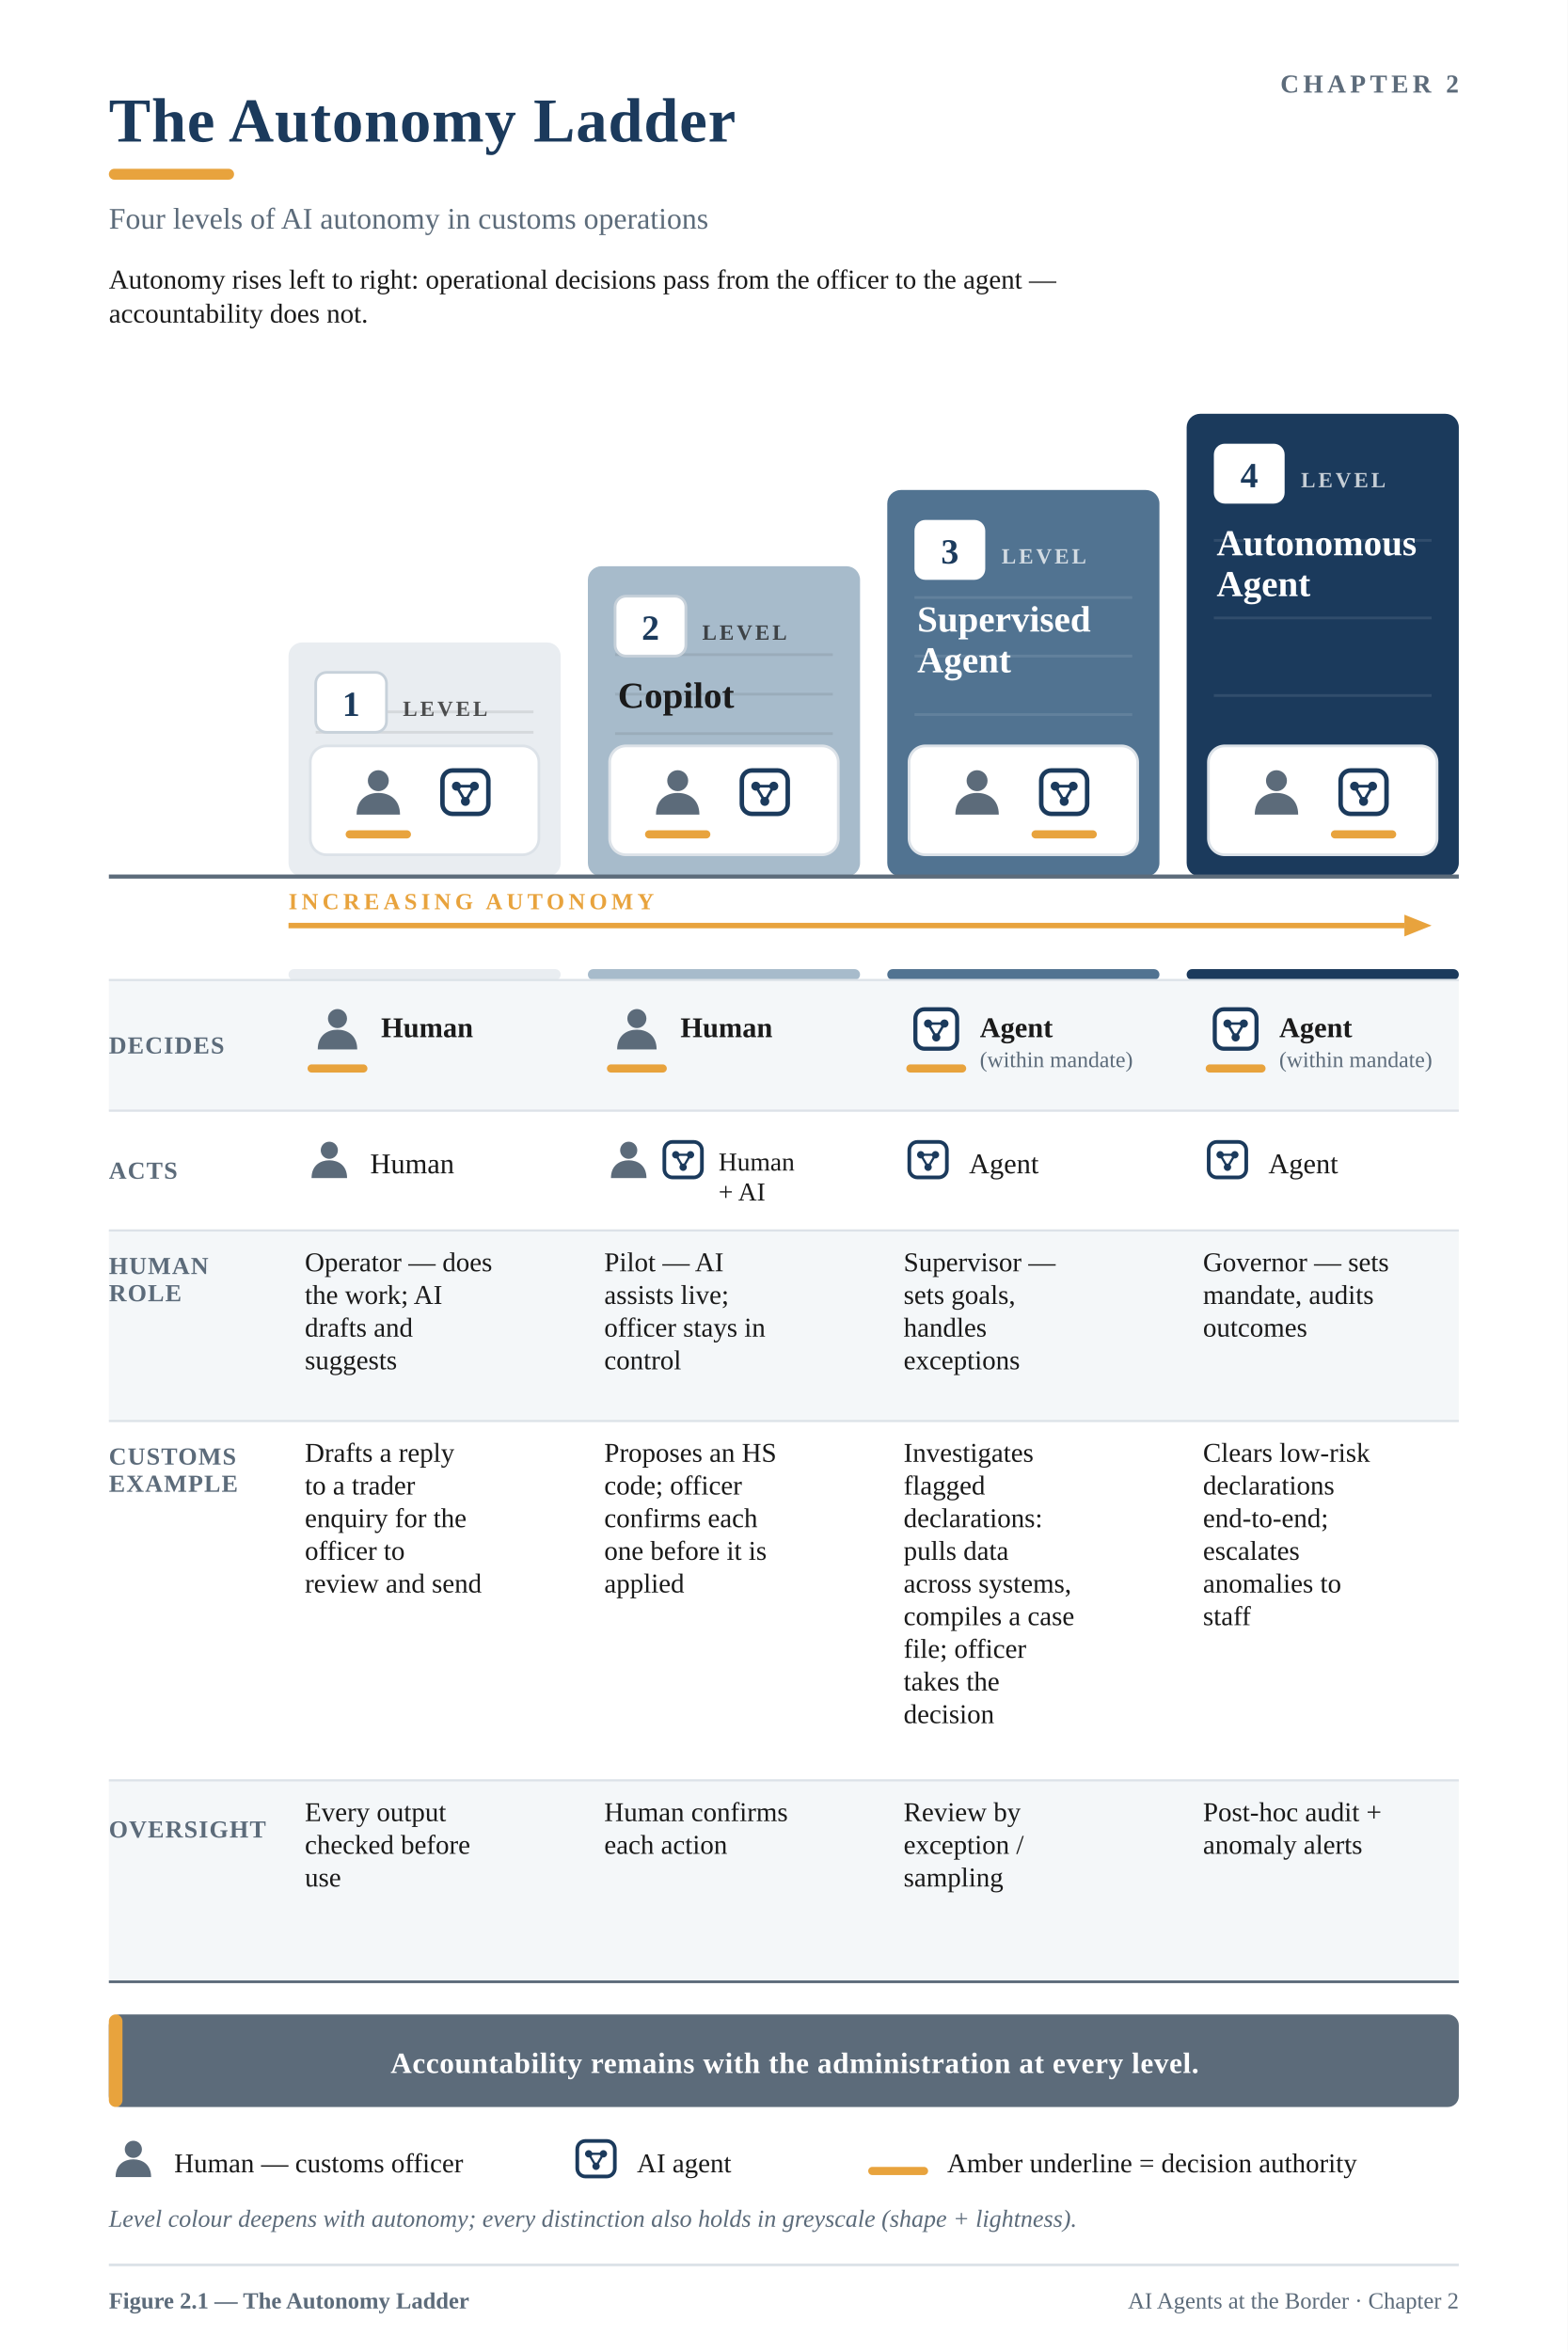
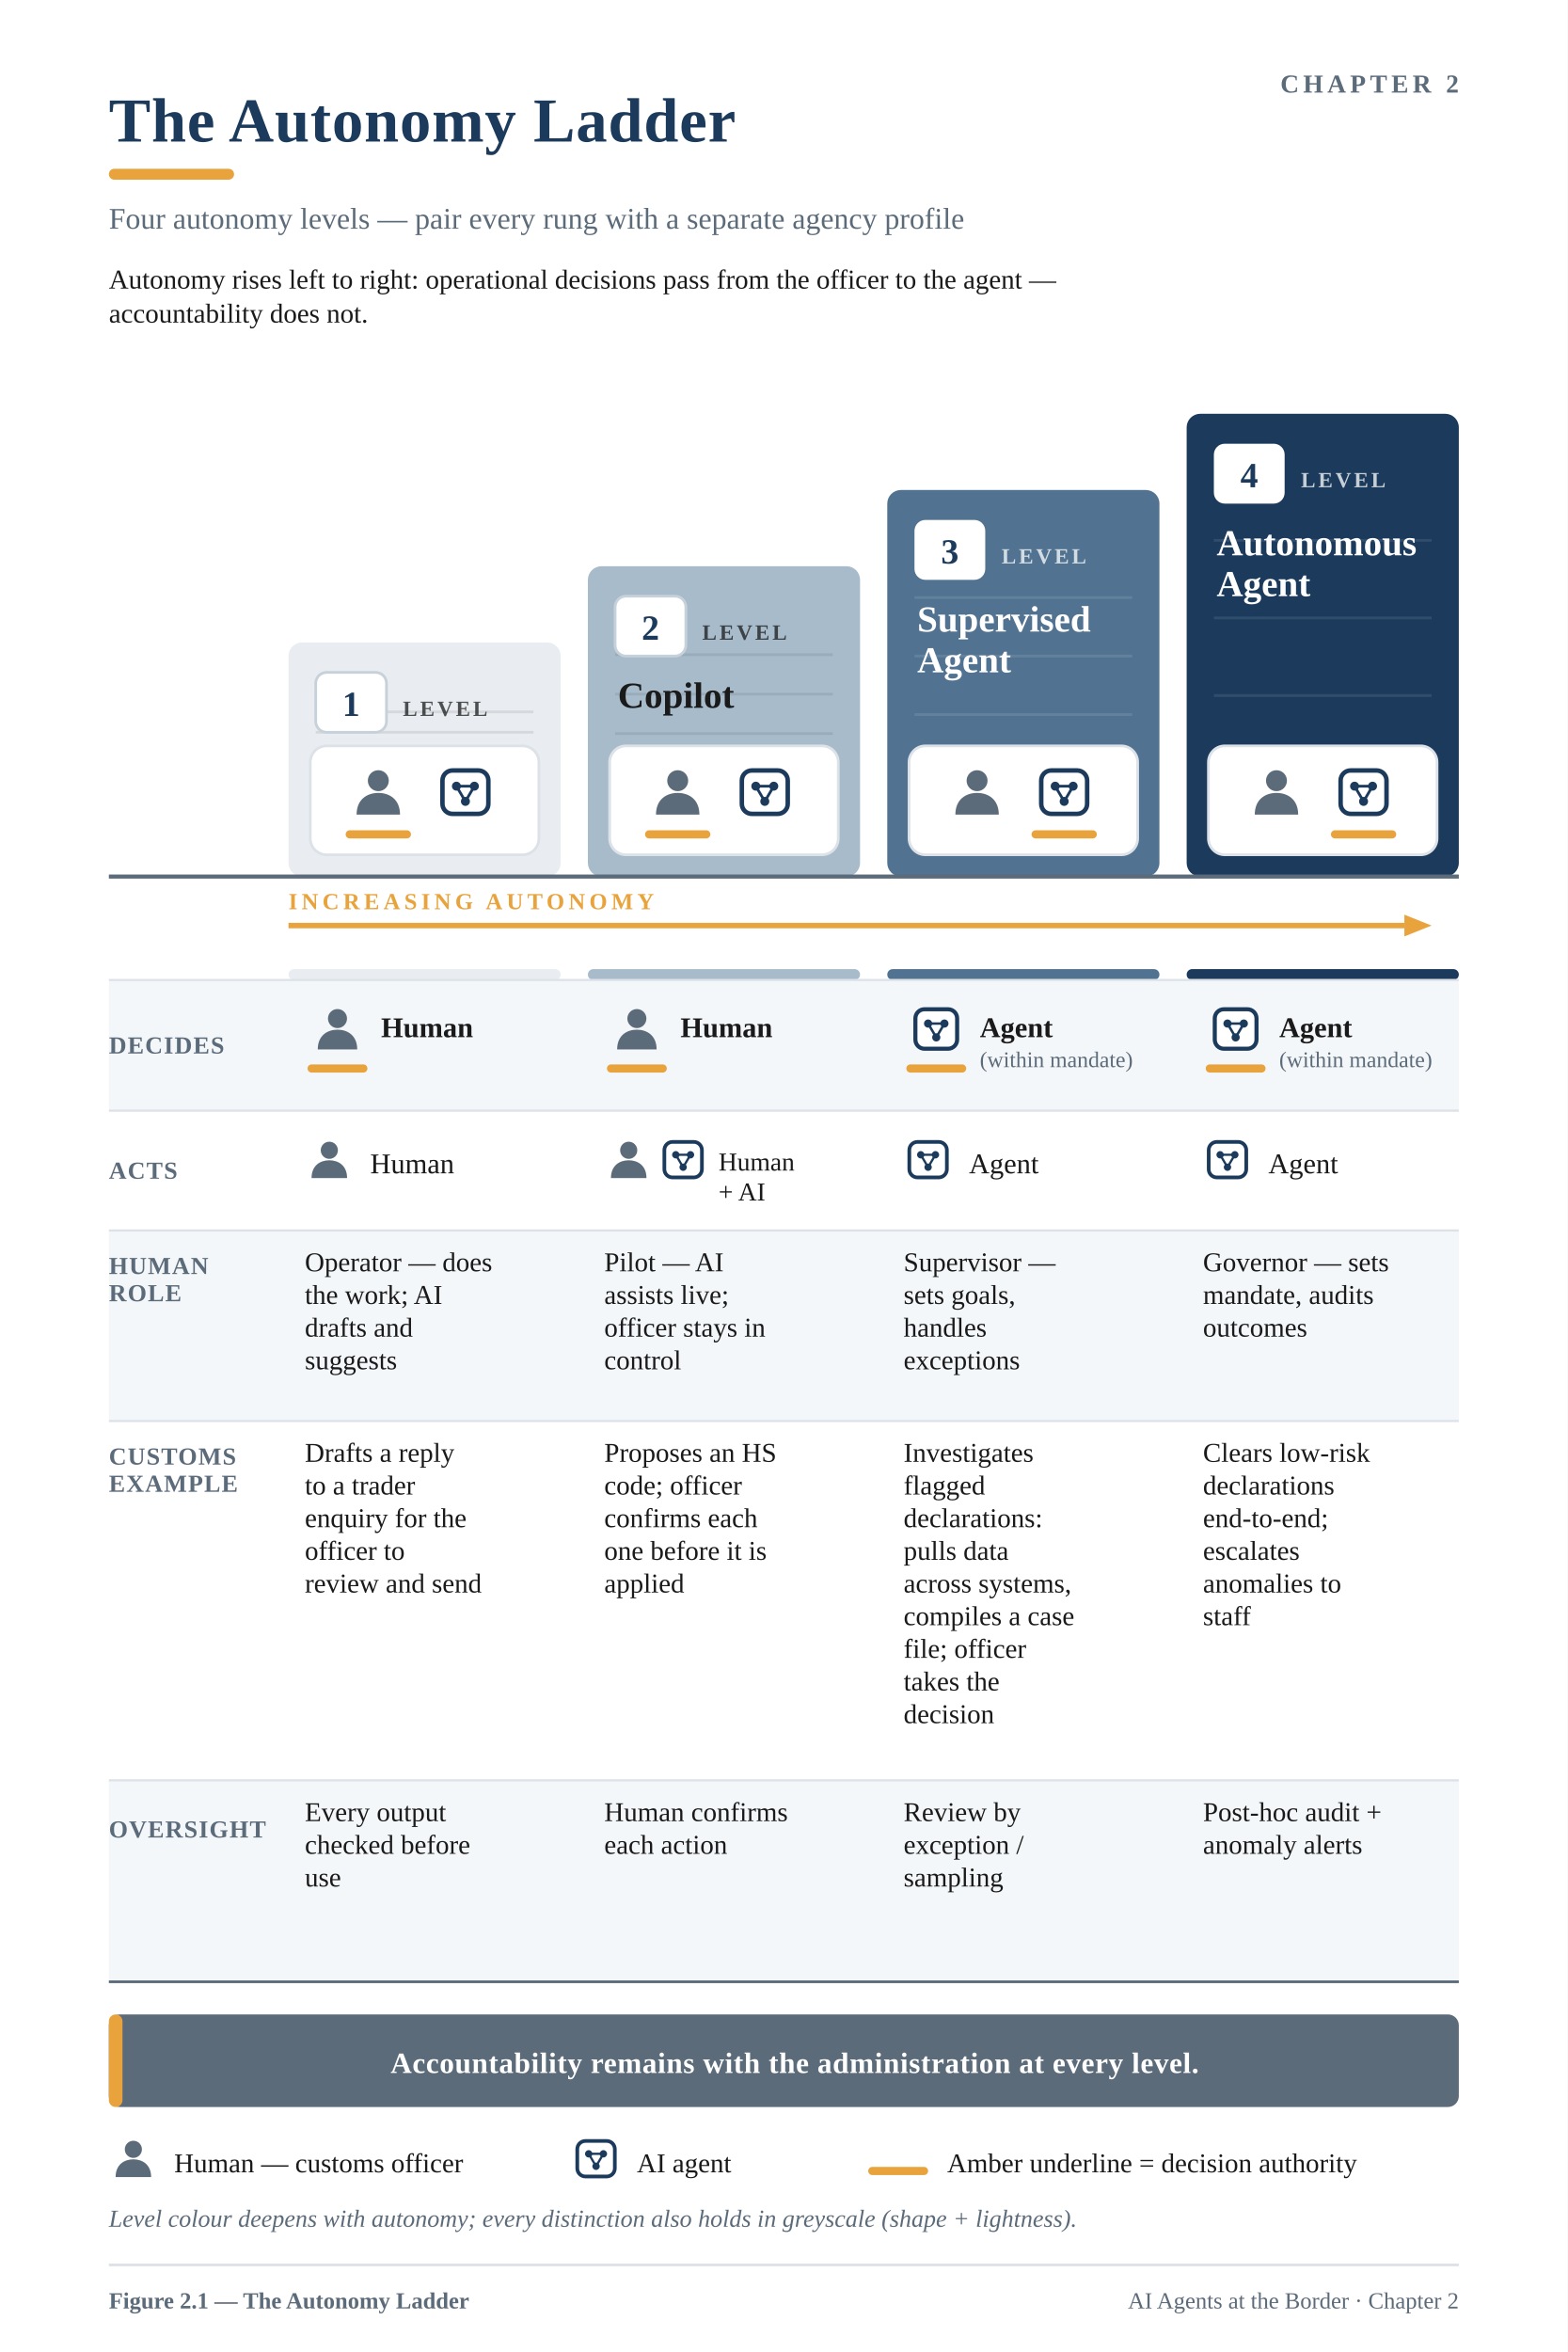
<svg xmlns="http://www.w3.org/2000/svg" viewBox="0 0 576 864" width="576" height="864">
  <defs />
  <rect x="0" y="0" width="576" height="864" fill="#FFFFFF" />
  <text x="40" y="52" font-size="23" font-weight="700" fill="#1B3A5C" letter-spacing="0.3">The Autonomy Ladder</text>
  <rect x="40" y="62" width="46" height="4" rx="2" fill="#E8A33D" />
  <text x="536" y="34" text-anchor="end" font-size="9.5" font-weight="600" fill="#5C6B7A" letter-spacing="1.5">CHAPTER 2</text>
-   <text x="40" y="84" font-size="11" fill="#5C6B7A">Four levels of AI autonomy in customs operations</text>
+   <text x="40" y="84" font-size="11" fill="#5C6B7A">Four autonomy levels — pair every rung with a separate agency profile</text>
  <text x="40" y="106" font-size="10" fill="#1A1A1A" font-weight="400">
    <tspan x="40" dy="0">Autonomy rises left to right: operational decisions pass from the officer to the agent —</tspan>
    <tspan x="40" dy="12.5">accountability does not.</tspan>
  </text>
  <rect x="106" y="236" width="100" height="86" rx="5" fill="#E9EDF1" />
  <line x1="116" y1="261.5" x2="196" y2="261.5" stroke="#1A1A1A" stroke-width="1" opacity="0.10" />
  <line x1="116" y1="269" x2="196" y2="269" stroke="#1A1A1A" stroke-width="1" opacity="0.10" />
  <line x1="116" y1="276.5" x2="196" y2="276.5" stroke="#1A1A1A" stroke-width="1" opacity="0.10" />
  <rect x="116" y="247" width="26" height="22" rx="4" fill="#FFFFFF" stroke="#C7D1DA" stroke-width="1" />
  <text x="129" y="263" text-anchor="middle" font-size="13" font-weight="700" fill="#1B3A5C">1</text>
  <text x="148" y="263" font-size="8" font-weight="600" fill="#1A1A1A" opacity="0.75" letter-spacing="1">LEVEL</text>
  <text x="117" y="288" font-size="13.5" font-weight="700" fill="#1A1A1A">Assistant</text>
  <rect x="114" y="274" width="84" height="40" rx="6" fill="#FFFFFF" stroke="#DCE2E8" stroke-width="1" />
  <g transform="translate(128,280) scale(0.9166667)">
    <circle cx="12" cy="7.4" r="4.2" fill="#5C6B7A" />
    <path d="M3.3 21C3.3 14.8 7.6 12.3 12 12.3S20.7 14.8 20.7 21Z" fill="#5C6B7A" />
  </g>
  <g transform="translate(160,280) scale(0.9166667)">
    <rect x="2.8" y="3.3" width="18.4" height="17.4" rx="4" fill="#fff" stroke="#1B3A5C" stroke-width="1.8" />
    <path d="M8.4 9.6 15.6 9.6 12 15.7Z" fill="none" stroke="#1B3A5C" stroke-width="1.1" />
    <circle cx="8.4" cy="9.6" r="1.8" fill="#1B3A5C" />
    <circle cx="15.6" cy="9.6" r="1.8" fill="#1B3A5C" />
    <circle cx="12" cy="15.7" r="1.8" fill="#1B3A5C" />
  </g>
  <rect x="127" y="305" width="24" height="3" rx="1.5" fill="#E8A33D" />
  <rect x="216" y="208" width="100" height="114" rx="5" fill="#A7BBCB" />
  <line x1="226" y1="240.5" x2="306" y2="240.5" stroke="#1A1A1A" stroke-width="1" opacity="0.10" />
  <line x1="226" y1="255" x2="306" y2="255" stroke="#1A1A1A" stroke-width="1" opacity="0.10" />
  <line x1="226" y1="269.5" x2="306" y2="269.5" stroke="#1A1A1A" stroke-width="1" opacity="0.10" />
  <rect x="226" y="219" width="26" height="22" rx="4" fill="#FFFFFF" stroke="#C7D1DA" stroke-width="1" />
  <text x="239" y="235" text-anchor="middle" font-size="13" font-weight="700" fill="#1B3A5C">2</text>
  <text x="258" y="235" font-size="8" font-weight="600" fill="#1A1A1A" opacity="0.75" letter-spacing="1">LEVEL</text>
  <text x="227" y="260" font-size="13.5" font-weight="700" fill="#1A1A1A">Copilot</text>
  <rect x="224" y="274" width="84" height="40" rx="6" fill="#FFFFFF" stroke="#DCE2E8" stroke-width="1" />
  <g transform="translate(238,280) scale(0.9166667)">
    <circle cx="12" cy="7.4" r="4.2" fill="#5C6B7A" />
    <path d="M3.3 21C3.3 14.8 7.6 12.3 12 12.3S20.7 14.8 20.7 21Z" fill="#5C6B7A" />
  </g>
  <g transform="translate(270,280) scale(0.9166667)">
    <rect x="2.8" y="3.3" width="18.4" height="17.4" rx="4" fill="#fff" stroke="#1B3A5C" stroke-width="1.8" />
    <path d="M8.4 9.6 15.6 9.6 12 15.7Z" fill="none" stroke="#1B3A5C" stroke-width="1.1" />
    <circle cx="8.4" cy="9.6" r="1.8" fill="#1B3A5C" />
    <circle cx="15.6" cy="9.6" r="1.8" fill="#1B3A5C" />
    <circle cx="12" cy="15.7" r="1.8" fill="#1B3A5C" />
  </g>
  <rect x="237" y="305" width="24" height="3" rx="1.5" fill="#E8A33D" />
  <rect x="326" y="180" width="100" height="142" rx="5" fill="#517391" />
  <line x1="336" y1="219.5" x2="416" y2="219.5" stroke="#FFFFFF" stroke-width="1" opacity="0.10" />
  <line x1="336" y1="241" x2="416" y2="241" stroke="#FFFFFF" stroke-width="1" opacity="0.10" />
  <line x1="336" y1="262.5" x2="416" y2="262.5" stroke="#FFFFFF" stroke-width="1" opacity="0.10" />
  <rect x="336" y="191" width="26" height="22" rx="4" fill="#FFFFFF" stroke="none" stroke-width="1" />
  <text x="349" y="207" text-anchor="middle" font-size="13" font-weight="700" fill="#1B3A5C">3</text>
  <text x="368" y="207" font-size="8" font-weight="600" fill="#FFFFFF" opacity="0.75" letter-spacing="1">LEVEL</text>
  <text x="337" y="232" font-size="13.5" font-weight="700" fill="#FFFFFF">Supervised</text>
  <text x="337" y="247" font-size="13.5" font-weight="700" fill="#FFFFFF">Agent</text>
  <rect x="334" y="274" width="84" height="40" rx="6" fill="#FFFFFF" stroke="#DCE2E8" stroke-width="1" />
  <g transform="translate(348,280) scale(0.9166667)">
    <circle cx="12" cy="7.4" r="4.2" fill="#5C6B7A" />
    <path d="M3.3 21C3.3 14.8 7.6 12.3 12 12.3S20.7 14.8 20.7 21Z" fill="#5C6B7A" />
  </g>
  <g transform="translate(380,280) scale(0.9166667)">
    <rect x="2.8" y="3.3" width="18.4" height="17.4" rx="4" fill="#fff" stroke="#1B3A5C" stroke-width="1.8" />
    <path d="M8.4 9.6 15.6 9.6 12 15.7Z" fill="none" stroke="#1B3A5C" stroke-width="1.1" />
    <circle cx="8.4" cy="9.6" r="1.8" fill="#1B3A5C" />
    <circle cx="15.6" cy="9.6" r="1.8" fill="#1B3A5C" />
    <circle cx="12" cy="15.7" r="1.8" fill="#1B3A5C" />
  </g>
  <rect x="379" y="305" width="24" height="3" rx="1.5" fill="#E8A33D" />
  <rect x="436" y="152" width="100" height="170" rx="5" fill="#1B3A5C" />
  <line x1="446" y1="198.5" x2="526" y2="198.5" stroke="#FFFFFF" stroke-width="1" opacity="0.10" />
  <line x1="446" y1="227" x2="526" y2="227" stroke="#FFFFFF" stroke-width="1" opacity="0.10" />
  <line x1="446" y1="255.5" x2="526" y2="255.5" stroke="#FFFFFF" stroke-width="1" opacity="0.10" />
  <rect x="446" y="163" width="26" height="22" rx="4" fill="#FFFFFF" stroke="none" stroke-width="1" />
  <text x="459" y="179" text-anchor="middle" font-size="13" font-weight="700" fill="#1B3A5C">4</text>
  <text x="478" y="179" font-size="8" font-weight="600" fill="#FFFFFF" opacity="0.75" letter-spacing="1">LEVEL</text>
  <text x="447" y="204" font-size="13.5" font-weight="700" fill="#FFFFFF">Autonomous</text>
  <text x="447" y="219" font-size="13.5" font-weight="700" fill="#FFFFFF">Agent</text>
  <rect x="444" y="274" width="84" height="40" rx="6" fill="#FFFFFF" stroke="#DCE2E8" stroke-width="1" />
  <g transform="translate(458,280) scale(0.9166667)">
    <circle cx="12" cy="7.4" r="4.2" fill="#5C6B7A" />
    <path d="M3.3 21C3.3 14.8 7.6 12.3 12 12.3S20.7 14.8 20.7 21Z" fill="#5C6B7A" />
  </g>
  <g transform="translate(490,280) scale(0.9166667)">
    <rect x="2.8" y="3.3" width="18.4" height="17.4" rx="4" fill="#fff" stroke="#1B3A5C" stroke-width="1.8" />
    <path d="M8.4 9.6 15.6 9.6 12 15.7Z" fill="none" stroke="#1B3A5C" stroke-width="1.1" />
    <circle cx="8.4" cy="9.6" r="1.8" fill="#1B3A5C" />
    <circle cx="15.6" cy="9.6" r="1.8" fill="#1B3A5C" />
    <circle cx="12" cy="15.7" r="1.8" fill="#1B3A5C" />
  </g>
  <rect x="489" y="305" width="24" height="3" rx="1.5" fill="#E8A33D" />
  <line x1="40" y1="322" x2="536" y2="322" stroke="#5C6B7A" stroke-width="1.5" />
  <line x1="106" y1="340" x2="516" y2="340" stroke="#E8A33D" stroke-width="2" />
  <path d="M516 336 526 340 516 344Z" fill="#E8A33D" />
  <text x="106" y="334" font-size="8.5" font-weight="700" fill="#E8A33D" letter-spacing="1.5">INCREASING AUTONOMY</text>
  <rect x="106" y="356" width="100" height="4" rx="2" fill="#E9EDF1" />
  <rect x="216" y="356" width="100" height="4" rx="2" fill="#A7BBCB" />
  <rect x="326" y="356" width="100" height="4" rx="2" fill="#517391" />
  <rect x="436" y="356" width="100" height="4" rx="2" fill="#1B3A5C" />
  <rect x="40" y="360" width="496" height="48" fill="#F4F7F9" />
  <line x1="40" y1="360" x2="536" y2="360" stroke="#DCE2E8" stroke-width="0.8" />
  <text x="40" y="387" font-size="9" font-weight="700" fill="#5C6B7A" letter-spacing="0.4">DECIDES</text>
  <g transform="translate(114,368) scale(0.8333333)">
    <circle cx="12" cy="7.4" r="4.2" fill="#5C6B7A" />
    <path d="M3.3 21C3.3 14.8 7.6 12.3 12 12.3S20.7 14.8 20.7 21Z" fill="#5C6B7A" />
  </g>
  <rect x="113" y="391" width="22" height="3" rx="1.5" fill="#E8A33D" />
  <text x="140" y="381" font-size="10.5" font-weight="600" fill="#1A1A1A">Human</text>
  <g transform="translate(224,368) scale(0.8333333)">
    <circle cx="12" cy="7.4" r="4.2" fill="#5C6B7A" />
    <path d="M3.3 21C3.3 14.8 7.6 12.3 12 12.3S20.7 14.8 20.7 21Z" fill="#5C6B7A" />
  </g>
  <rect x="223" y="391" width="22" height="3" rx="1.5" fill="#E8A33D" />
  <text x="250" y="381" font-size="10.5" font-weight="600" fill="#1A1A1A">Human</text>
  <g transform="translate(334,368) scale(0.8333333)">
    <rect x="2.8" y="3.3" width="18.4" height="17.4" rx="4" fill="#fff" stroke="#1B3A5C" stroke-width="1.8" />
    <path d="M8.4 9.6 15.6 9.6 12 15.7Z" fill="none" stroke="#1B3A5C" stroke-width="1.1" />
    <circle cx="8.4" cy="9.6" r="1.8" fill="#1B3A5C" />
    <circle cx="15.6" cy="9.6" r="1.8" fill="#1B3A5C" />
    <circle cx="12" cy="15.7" r="1.8" fill="#1B3A5C" />
  </g>
  <rect x="333" y="391" width="22" height="3" rx="1.5" fill="#E8A33D" />
  <text x="360" y="381" font-size="10.5" font-weight="600" fill="#1A1A1A">Agent</text>
  <text x="360" y="392" font-size="8.2" fill="#5C6B7A">(within mandate)</text>
  <g transform="translate(444,368) scale(0.8333333)">
    <rect x="2.8" y="3.3" width="18.4" height="17.4" rx="4" fill="#fff" stroke="#1B3A5C" stroke-width="1.8" />
    <path d="M8.4 9.6 15.6 9.6 12 15.7Z" fill="none" stroke="#1B3A5C" stroke-width="1.1" />
    <circle cx="8.4" cy="9.6" r="1.8" fill="#1B3A5C" />
    <circle cx="15.6" cy="9.6" r="1.8" fill="#1B3A5C" />
    <circle cx="12" cy="15.7" r="1.8" fill="#1B3A5C" />
  </g>
  <rect x="443" y="391" width="22" height="3" rx="1.5" fill="#E8A33D" />
  <text x="470" y="381" font-size="10.5" font-weight="600" fill="#1A1A1A">Agent</text>
  <text x="470" y="392" font-size="8.2" fill="#5C6B7A">(within mandate)</text>
  <line x1="40" y1="408" x2="536" y2="408" stroke="#DCE2E8" stroke-width="0.8" />
  <text x="40" y="433" font-size="9" font-weight="700" fill="#5C6B7A" letter-spacing="0.4">ACTS</text>
  <g transform="translate(112,417) scale(0.75)">
    <circle cx="12" cy="7.4" r="4.2" fill="#5C6B7A" />
    <path d="M3.3 21C3.3 14.8 7.6 12.3 12 12.3S20.7 14.8 20.7 21Z" fill="#5C6B7A" />
  </g>
  <text x="136" y="431" font-size="10.5" font-weight="500" fill="#1A1A1A">Human</text>
  <g transform="translate(222,417) scale(0.75)">
    <circle cx="12" cy="7.4" r="4.2" fill="#5C6B7A" />
    <path d="M3.3 21C3.3 14.8 7.6 12.3 12 12.3S20.7 14.8 20.7 21Z" fill="#5C6B7A" />
  </g>
  <g transform="translate(242,417) scale(0.75)">
    <rect x="2.8" y="3.3" width="18.4" height="17.4" rx="4" fill="#fff" stroke="#1B3A5C" stroke-width="1.8" />
    <path d="M8.4 9.6 15.6 9.6 12 15.7Z" fill="none" stroke="#1B3A5C" stroke-width="1.1" />
    <circle cx="8.4" cy="9.6" r="1.8" fill="#1B3A5C" />
    <circle cx="15.6" cy="9.6" r="1.8" fill="#1B3A5C" />
    <circle cx="12" cy="15.7" r="1.8" fill="#1B3A5C" />
  </g>
  <text x="264" y="430" font-size="9.5" fill="#1A1A1A">Human</text>
  <text x="264" y="441" font-size="9.5" fill="#1A1A1A">+ AI</text>
  <g transform="translate(332,417) scale(0.75)">
    <rect x="2.8" y="3.3" width="18.4" height="17.4" rx="4" fill="#fff" stroke="#1B3A5C" stroke-width="1.8" />
    <path d="M8.4 9.6 15.6 9.6 12 15.7Z" fill="none" stroke="#1B3A5C" stroke-width="1.1" />
    <circle cx="8.4" cy="9.6" r="1.8" fill="#1B3A5C" />
    <circle cx="15.6" cy="9.6" r="1.8" fill="#1B3A5C" />
    <circle cx="12" cy="15.7" r="1.8" fill="#1B3A5C" />
  </g>
  <text x="356" y="431" font-size="10.5" font-weight="500" fill="#1A1A1A">Agent</text>
  <g transform="translate(442,417) scale(0.75)">
    <rect x="2.8" y="3.3" width="18.4" height="17.4" rx="4" fill="#fff" stroke="#1B3A5C" stroke-width="1.8" />
    <path d="M8.4 9.6 15.6 9.6 12 15.7Z" fill="none" stroke="#1B3A5C" stroke-width="1.1" />
    <circle cx="8.4" cy="9.6" r="1.8" fill="#1B3A5C" />
    <circle cx="15.6" cy="9.6" r="1.8" fill="#1B3A5C" />
    <circle cx="12" cy="15.7" r="1.8" fill="#1B3A5C" />
  </g>
  <text x="466" y="431" font-size="10.5" font-weight="500" fill="#1A1A1A">Agent</text>
  <rect x="40" y="452" width="496" height="70" fill="#F4F7F9" />
  <line x1="40" y1="452" x2="536" y2="452" stroke="#DCE2E8" stroke-width="0.8" />
  <text x="40" y="468" font-size="9" font-weight="700" fill="#5C6B7A" letter-spacing="0.4">HUMAN</text>
  <text x="40" y="478" font-size="9" font-weight="700" fill="#5C6B7A" letter-spacing="0.4">ROLE</text>
  <text x="112" y="467" font-size="10" fill="#1A1A1A" font-weight="400">
    <tspan x="112" dy="0">Operator — does</tspan>
    <tspan x="112" dy="12">the work; AI</tspan>
    <tspan x="112" dy="12">drafts and</tspan>
    <tspan x="112" dy="12">suggests</tspan>
  </text>
  <text x="222" y="467" font-size="10" fill="#1A1A1A" font-weight="400">
    <tspan x="222" dy="0">Pilot — AI</tspan>
    <tspan x="222" dy="12">assists live;</tspan>
    <tspan x="222" dy="12">officer stays in</tspan>
    <tspan x="222" dy="12">control</tspan>
  </text>
  <text x="332" y="467" font-size="10" fill="#1A1A1A" font-weight="400">
    <tspan x="332" dy="0">Supervisor —</tspan>
    <tspan x="332" dy="12">sets goals,</tspan>
    <tspan x="332" dy="12">handles</tspan>
    <tspan x="332" dy="12">exceptions</tspan>
  </text>
  <text x="442" y="467" font-size="10" fill="#1A1A1A" font-weight="400">
    <tspan x="442" dy="0">Governor — sets</tspan>
    <tspan x="442" dy="12">mandate, audits</tspan>
    <tspan x="442" dy="12">outcomes</tspan>
  </text>
  <line x1="40" y1="522" x2="536" y2="522" stroke="#DCE2E8" stroke-width="0.8" />
  <text x="40" y="538" font-size="9" font-weight="700" fill="#5C6B7A" letter-spacing="0.4">CUSTOMS</text>
  <text x="40" y="548" font-size="9" font-weight="700" fill="#5C6B7A" letter-spacing="0.4">EXAMPLE</text>
  <text x="112" y="537" font-size="10" fill="#1A1A1A" font-weight="400">
    <tspan x="112" dy="0">Drafts a reply</tspan>
    <tspan x="112" dy="12">to a trader</tspan>
    <tspan x="112" dy="12">enquiry for the</tspan>
    <tspan x="112" dy="12">officer to</tspan>
    <tspan x="112" dy="12">review and send</tspan>
  </text>
  <text x="222" y="537" font-size="10" fill="#1A1A1A" font-weight="400">
    <tspan x="222" dy="0">Proposes an HS</tspan>
    <tspan x="222" dy="12">code; officer</tspan>
    <tspan x="222" dy="12">confirms each</tspan>
    <tspan x="222" dy="12">one before it is</tspan>
    <tspan x="222" dy="12">applied</tspan>
  </text>
  <text x="332" y="537" font-size="10" fill="#1A1A1A" font-weight="400">
    <tspan x="332" dy="0">Investigates</tspan>
    <tspan x="332" dy="12">flagged</tspan>
    <tspan x="332" dy="12">declarations:</tspan>
    <tspan x="332" dy="12">pulls data</tspan>
    <tspan x="332" dy="12">across systems,</tspan>
    <tspan x="332" dy="12">compiles a case</tspan>
    <tspan x="332" dy="12">file; officer</tspan>
    <tspan x="332" dy="12">takes the</tspan>
    <tspan x="332" dy="12">decision</tspan>
  </text>
  <text x="442" y="537" font-size="10" fill="#1A1A1A" font-weight="400">
    <tspan x="442" dy="0">Clears low-risk</tspan>
    <tspan x="442" dy="12">declarations</tspan>
    <tspan x="442" dy="12">end-to-end;</tspan>
    <tspan x="442" dy="12">escalates</tspan>
    <tspan x="442" dy="12">anomalies to</tspan>
    <tspan x="442" dy="12">staff</tspan>
  </text>
  <rect x="40" y="654" width="496" height="74" fill="#F4F7F9" />
  <line x1="40" y1="654" x2="536" y2="654" stroke="#DCE2E8" stroke-width="0.8" />
  <text x="40" y="675" font-size="9" font-weight="700" fill="#5C6B7A" letter-spacing="0.4">OVERSIGHT</text>
  <text x="112" y="669" font-size="10" fill="#1A1A1A" font-weight="400">
    <tspan x="112" dy="0">Every output</tspan>
    <tspan x="112" dy="12">checked before</tspan>
    <tspan x="112" dy="12">use</tspan>
  </text>
  <text x="222" y="669" font-size="10" fill="#1A1A1A" font-weight="400">
    <tspan x="222" dy="0">Human confirms</tspan>
    <tspan x="222" dy="12">each action</tspan>
  </text>
  <text x="332" y="669" font-size="10" fill="#1A1A1A" font-weight="400">
    <tspan x="332" dy="0">Review by</tspan>
    <tspan x="332" dy="12">exception /</tspan>
    <tspan x="332" dy="12">sampling</tspan>
  </text>
  <text x="442" y="669" font-size="10" fill="#1A1A1A" font-weight="400">
    <tspan x="442" dy="0">Post-hoc audit +</tspan>
    <tspan x="442" dy="12">anomaly alerts</tspan>
  </text>
  <line x1="40" y1="728" x2="536" y2="728" stroke="#5C6B7A" stroke-width="1" />
  <rect x="40" y="740" width="496" height="34" rx="4" fill="#5C6B7A" />
  <rect x="40" y="740" width="5" height="34" rx="2.5" fill="#E8A33D" />
  <text x="292" y="761.5" text-anchor="middle" font-size="10.8" font-weight="600" fill="#FFFFFF" letter-spacing="0.2">Accountability remains with the administration at every level.</text>
  <g transform="translate(40,784) scale(0.75)">
    <circle cx="12" cy="7.4" r="4.2" fill="#5C6B7A" />
    <path d="M3.3 21C3.3 14.8 7.6 12.3 12 12.3S20.7 14.8 20.7 21Z" fill="#5C6B7A" />
  </g>
  <text x="64" y="798" font-size="10" fill="#1A1A1A">Human — customs officer</text>
  <g transform="translate(210,784) scale(0.75)">
    <rect x="2.8" y="3.3" width="18.4" height="17.4" rx="4" fill="#fff" stroke="#1B3A5C" stroke-width="1.8" />
    <path d="M8.4 9.6 15.6 9.6 12 15.7Z" fill="none" stroke="#1B3A5C" stroke-width="1.1" />
    <circle cx="8.4" cy="9.6" r="1.8" fill="#1B3A5C" />
    <circle cx="15.6" cy="9.6" r="1.8" fill="#1B3A5C" />
    <circle cx="12" cy="15.7" r="1.8" fill="#1B3A5C" />
  </g>
  <text x="234" y="798" font-size="10" fill="#1A1A1A">AI agent</text>
  <rect x="319" y="796" width="22" height="3" rx="1.5" fill="#E8A33D" />
  <text x="348" y="798" font-size="10" fill="#1A1A1A">Amber underline = decision authority</text>
  <text x="40" y="818" font-size="9" font-style="italic" fill="#5C6B7A">Level colour deepens with autonomy; every distinction also holds in greyscale (shape + lightness).</text>
  <line x1="40" y1="832" x2="536" y2="832" stroke="#DCE2E8" stroke-width="1" />
  <text x="40" y="848" font-size="8.5" font-weight="600" fill="#5C6B7A">Figure 2.1 — The Autonomy Ladder</text>
  <text x="536" y="848" text-anchor="end" font-size="8.5" fill="#5C6B7A">AI Agents at the Border · Chapter 2</text>
</svg>
